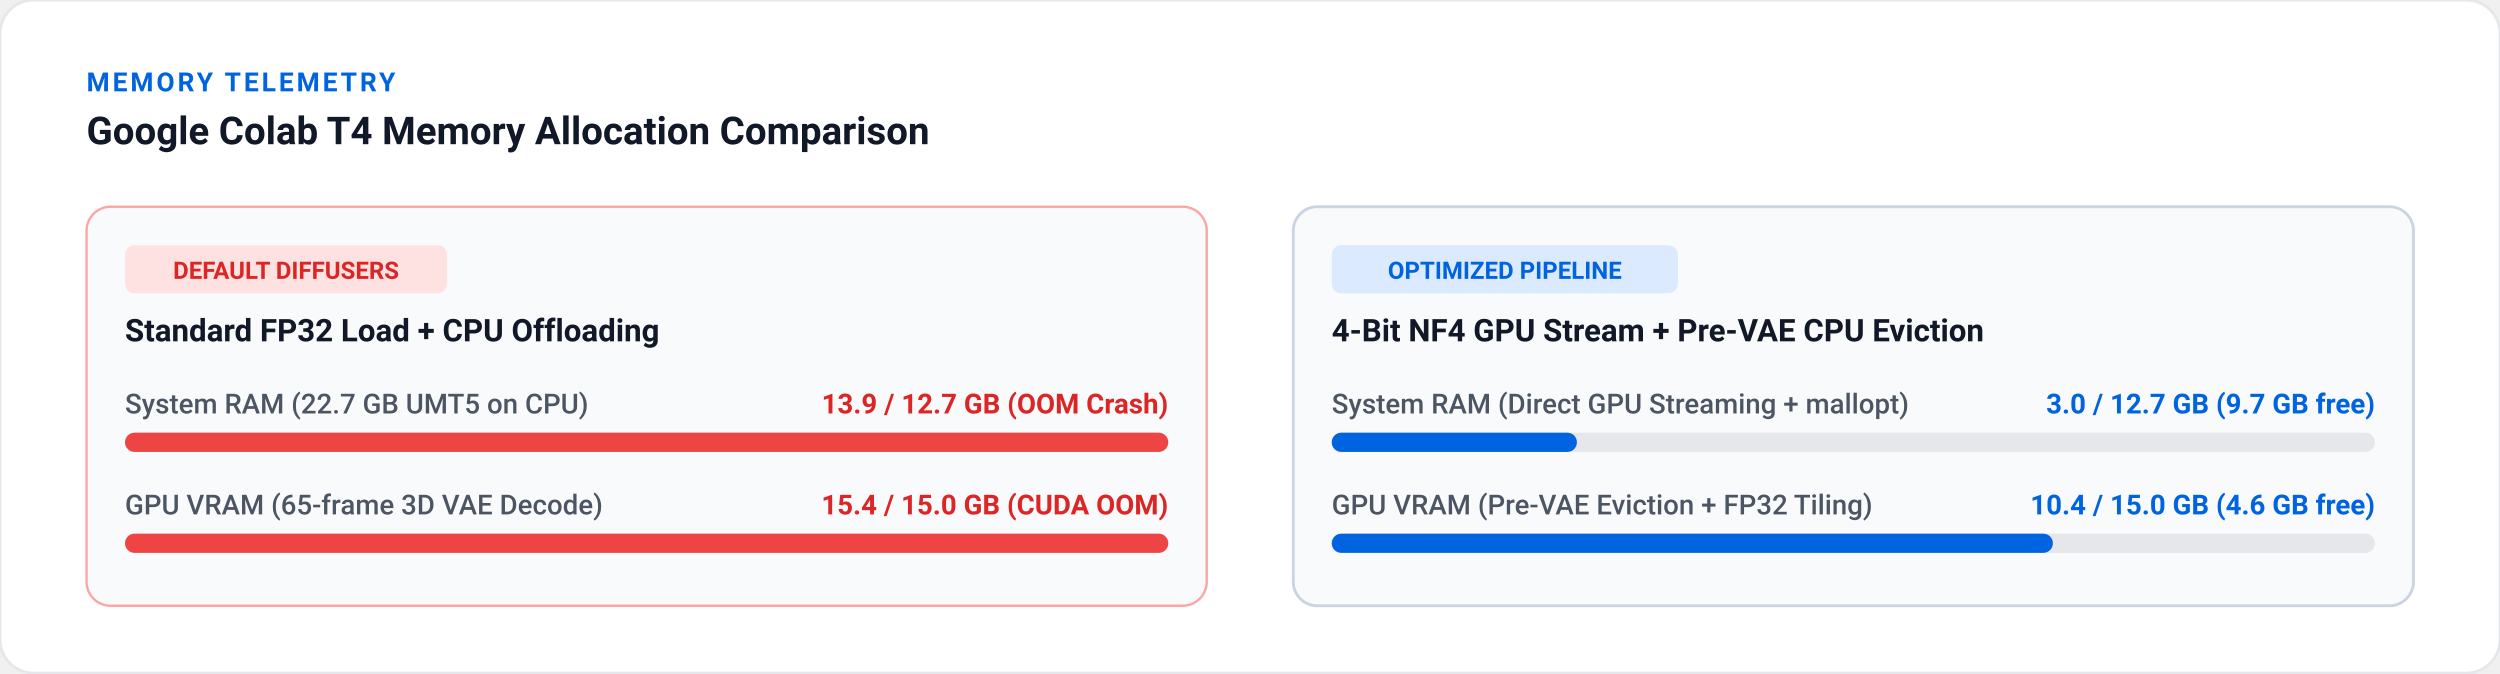
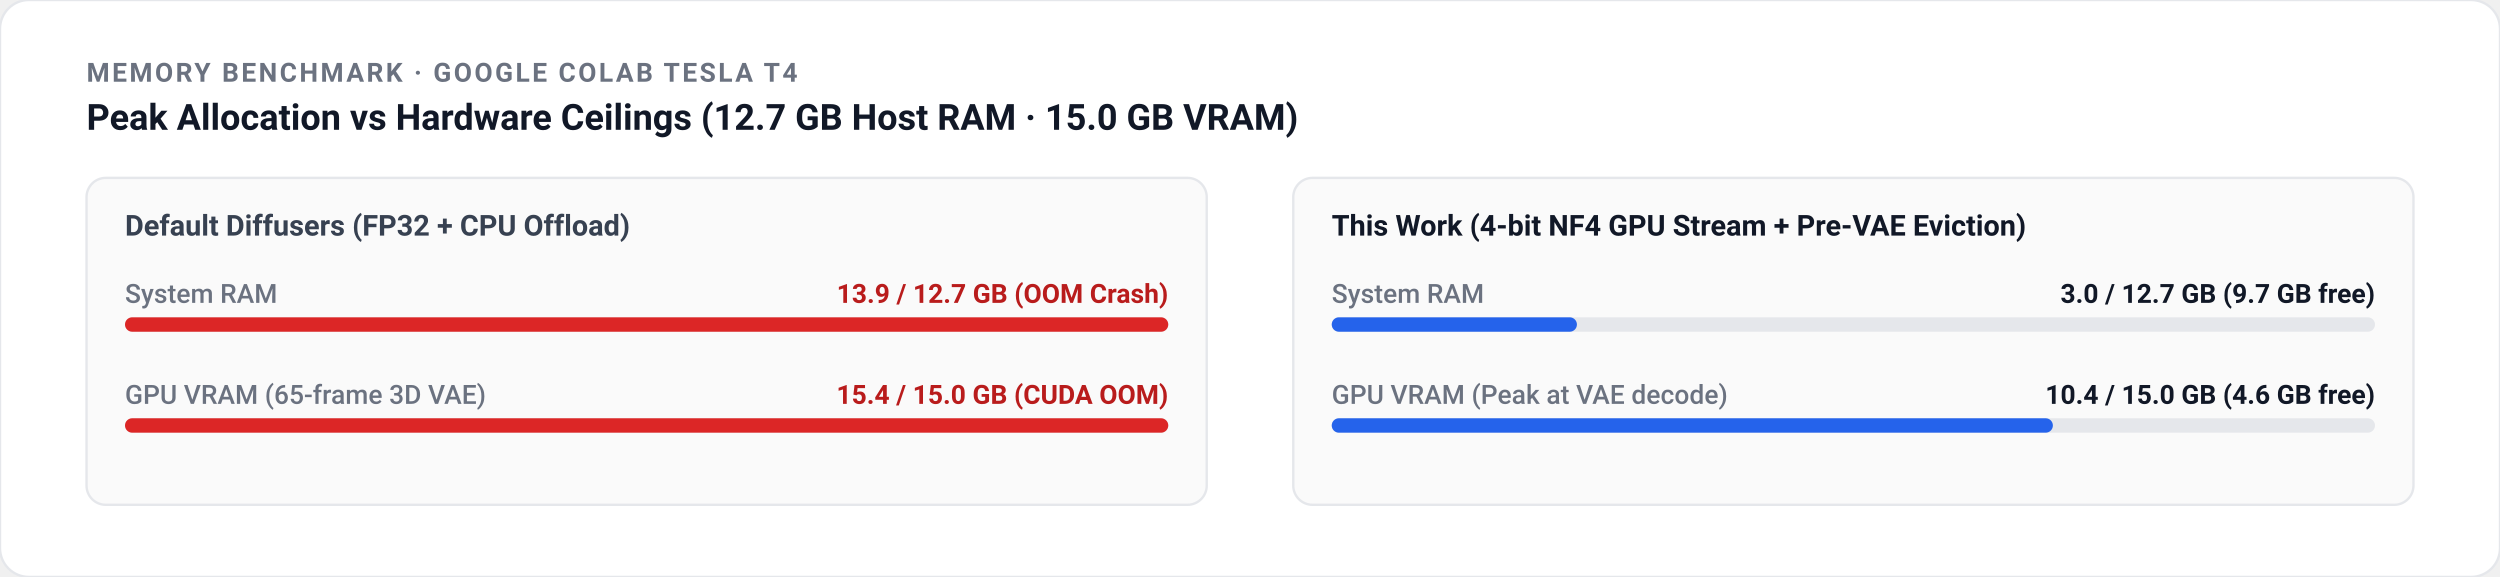
- <svg xmlns="http://www.w3.org/2000/svg" viewBox="0 0 1040 280" width="100%" height="100%">
-   <rect width="1040" height="280" rx="14" fill="#ffffff" stroke="#e5e7eb" stroke-width="1.2" />
-   <text x="36" y="38" font-family="-apple-system, BlinkMacSystemFont, 'Segoe UI', Roboto, sans-serif" font-size="11" font-weight="600" fill="#0064e0" letter-spacing="1.2">MEMORY TELEMETRY</text>
-   <text x="36" y="60" font-family="-apple-system, BlinkMacSystemFont, 'Segoe UI', Roboto, sans-serif" font-size="16" font-weight="600" fill="#111827">Google Colab T4 Memory Allocation Comparison</text>
-   <rect x="36" y="86" width="466" height="166" rx="10" fill="#f9fafb" stroke="#fca5a5" stroke-width="1" />
-   <rect x="52" y="102" width="134" height="20" rx="4" fill="#fee2e2" />
-   <text x="119" y="116" text-anchor="middle" font-family="-apple-system, BlinkMacSystemFont, 'Segoe UI', Roboto, sans-serif" font-size="10" font-weight="700" fill="#dc2626">DEFAULT DIFFUSERS</text>
-   <text x="52" y="142" font-family="-apple-system, BlinkMacSystemFont, 'Segoe UI', Roboto, sans-serif" font-size="13" font-weight="600" fill="#111827">Standard FP32 Load + CPU Offloading</text>
-   <text x="52" y="172" font-family="-apple-system, BlinkMacSystemFont, 'Segoe UI', Roboto, sans-serif" font-size="11.5" font-weight="500" fill="#4b5563">System RAM (22.7 GB UMT5 on CPU)</text>
-   <text x="486" y="172" text-anchor="end" font-family="-apple-system, BlinkMacSystemFont, 'Segoe UI', Roboto, sans-serif" font-size="11.5" font-weight="700" fill="#dc2626">13.9 / 12.7 GB (OOM Crash)</text>
-   <rect x="52" y="180" width="434" height="8" rx="4" fill="#e5e7eb" />
-   <rect x="52" y="180" width="434" height="8" rx="4" fill="#ef4444" />
-   <text x="52" y="214" font-family="-apple-system, BlinkMacSystemFont, 'Segoe UI', Roboto, sans-serif" font-size="11.5" font-weight="500" fill="#4b5563">GPU VRAM (65-frame 3D VAE Decode)</text>
-   <text x="486" y="214" text-anchor="end" font-family="-apple-system, BlinkMacSystemFont, 'Segoe UI', Roboto, sans-serif" font-size="11.5" font-weight="700" fill="#dc2626">15.4 / 15.0 GB (CUDA OOM)</text>
-   <rect x="52" y="222" width="434" height="8" rx="4" fill="#e5e7eb" />
-   <rect x="52" y="222" width="434" height="8" rx="4" fill="#ef4444" />
-   <rect x="538" y="86" width="466" height="166" rx="10" fill="#f9fafb" stroke="#cbd5e1" stroke-width="1.2" />
-   <rect x="554" y="102" width="144" height="20" rx="4" fill="#dbeafe" />
-   <text x="626" y="116" text-anchor="middle" font-family="-apple-system, BlinkMacSystemFont, 'Segoe UI', Roboto, sans-serif" font-size="10" font-weight="700" fill="#0064e0">OPTIMIZED PIPELINE</text>
-   <text x="554" y="142" font-family="-apple-system, BlinkMacSystemFont, 'Segoe UI', Roboto, sans-serif" font-size="13" font-weight="600" fill="#111827">4-Bit NF4 GPU Stream + Pre-VAE CPU Eviction</text>
-   <text x="554" y="172" font-family="-apple-system, BlinkMacSystemFont, 'Segoe UI', Roboto, sans-serif" font-size="11.5" font-weight="500" fill="#4b5563">System RAM (Direct GPU Streaming + mallopt)</text>
-   <text x="988" y="172" text-anchor="end" font-family="-apple-system, BlinkMacSystemFont, 'Segoe UI', Roboto, sans-serif" font-size="11.5" font-weight="700" fill="#0064e0">3.0 / 12.7 GB (9.7 GB free)</text>
-   <rect x="554" y="180" width="434" height="8" rx="4" fill="#e5e7eb" />
-   <rect x="554" y="180" width="102" height="8" rx="4" fill="#0064e0" />
-   <text x="554" y="214" font-family="-apple-system, BlinkMacSystemFont, 'Segoe UI', Roboto, sans-serif" font-size="11.5" font-weight="500" fill="#4b5563">GPU VRAM (Pre-VAE Eviction + FP32 Tiling)</text>
-   <text x="988" y="214" text-anchor="end" font-family="-apple-system, BlinkMacSystemFont, 'Segoe UI', Roboto, sans-serif" font-size="11.5" font-weight="700" fill="#0064e0">10.4 / 15.0 GB (4.6 GB free)</text>
-   <rect x="554" y="222" width="434" height="8" rx="4" fill="#e5e7eb" />
-   <rect x="554" y="222" width="300" height="8" rx="4" fill="#0064e0" />
+ <svg xmlns="http://www.w3.org/2000/svg" viewBox="0 0 1040 240" width="100%" height="100%">
+   <rect width="1040" height="240" rx="12" fill="#ffffff" stroke="#e5e7eb" stroke-width="1" />
+   <text x="36" y="34" font-family="-apple-system, BlinkMacSystemFont, 'Segoe UI', Roboto, sans-serif" font-size="11" font-weight="600" fill="#6b7280" letter-spacing="1">MEMORY BENCHMARK · GOOGLE COLAB TESLA T4</text>
+   <text x="36" y="54" font-family="-apple-system, BlinkMacSystemFont, 'Segoe UI', Roboto, sans-serif" font-size="15" font-weight="600" fill="#111827">Peak Allocation vs Hardware Ceilings (12.7 GB Host RAM · 15.0 GB VRAM)</text>
+   <rect x="36" y="74" width="466" height="136" rx="8" fill="#fafafa" stroke="#e5e7eb" stroke-width="1" />
+   <text x="52" y="98" font-family="-apple-system, BlinkMacSystemFont, 'Segoe UI', Roboto, sans-serif" font-size="12" font-weight="600" fill="#374151">Default Diffusers (FP32 + CPU Offload)</text>
+   <text x="52" y="126" font-family="-apple-system, BlinkMacSystemFont, 'Segoe UI', Roboto, sans-serif" font-size="11" font-weight="500" fill="#6b7280">System RAM</text>
+   <text x="486" y="126" text-anchor="end" font-family="-apple-system, BlinkMacSystemFont, 'Segoe UI', Roboto, sans-serif" font-size="11" font-weight="600" fill="#b91c1c">13.9 / 12.7 GB (OOM Crash)</text>
+   <rect x="52" y="132" width="434" height="6" rx="3" fill="#e5e7eb" />
+   <rect x="52" y="132" width="434" height="6" rx="3" fill="#dc2626" />
+   <text x="52" y="168" font-family="-apple-system, BlinkMacSystemFont, 'Segoe UI', Roboto, sans-serif" font-size="11" font-weight="500" fill="#6b7280">GPU VRAM (65-frame 3D VAE)</text>
+   <text x="486" y="168" text-anchor="end" font-family="-apple-system, BlinkMacSystemFont, 'Segoe UI', Roboto, sans-serif" font-size="11" font-weight="600" fill="#b91c1c">15.4 / 15.0 GB (CUDA OOM)</text>
+   <rect x="52" y="174" width="434" height="6" rx="3" fill="#e5e7eb" />
+   <rect x="52" y="174" width="434" height="6" rx="3" fill="#dc2626" />
+   <rect x="538" y="74" width="466" height="136" rx="8" fill="#fafafa" stroke="#e5e7eb" stroke-width="1" />
+   <text x="554" y="98" font-family="-apple-system, BlinkMacSystemFont, 'Segoe UI', Roboto, sans-serif" font-size="12" font-weight="600" fill="#111827">This Work (4-bit NF4 GPU Stream + Pre-VAE Eviction)</text>
+   <text x="554" y="126" font-family="-apple-system, BlinkMacSystemFont, 'Segoe UI', Roboto, sans-serif" font-size="11" font-weight="500" fill="#6b7280">System RAM</text>
+   <text x="988" y="126" text-anchor="end" font-family="-apple-system, BlinkMacSystemFont, 'Segoe UI', Roboto, sans-serif" font-size="11" font-weight="600" fill="#111827">3.0 / 12.7 GB (9.7 GB free)</text>
+   <rect x="554" y="132" width="434" height="6" rx="3" fill="#e5e7eb" />
+   <rect x="554" y="132" width="102" height="6" rx="3" fill="#2563eb" />
+   <text x="554" y="168" font-family="-apple-system, BlinkMacSystemFont, 'Segoe UI', Roboto, sans-serif" font-size="11" font-weight="500" fill="#6b7280">GPU VRAM (Peak at VAE decode)</text>
+   <text x="988" y="168" text-anchor="end" font-family="-apple-system, BlinkMacSystemFont, 'Segoe UI', Roboto, sans-serif" font-size="11" font-weight="600" fill="#111827">10.4 / 15.0 GB (4.6 GB free)</text>
+   <rect x="554" y="174" width="434" height="6" rx="3" fill="#e5e7eb" />
+   <rect x="554" y="174" width="300" height="6" rx="3" fill="#2563eb" />
</svg>
